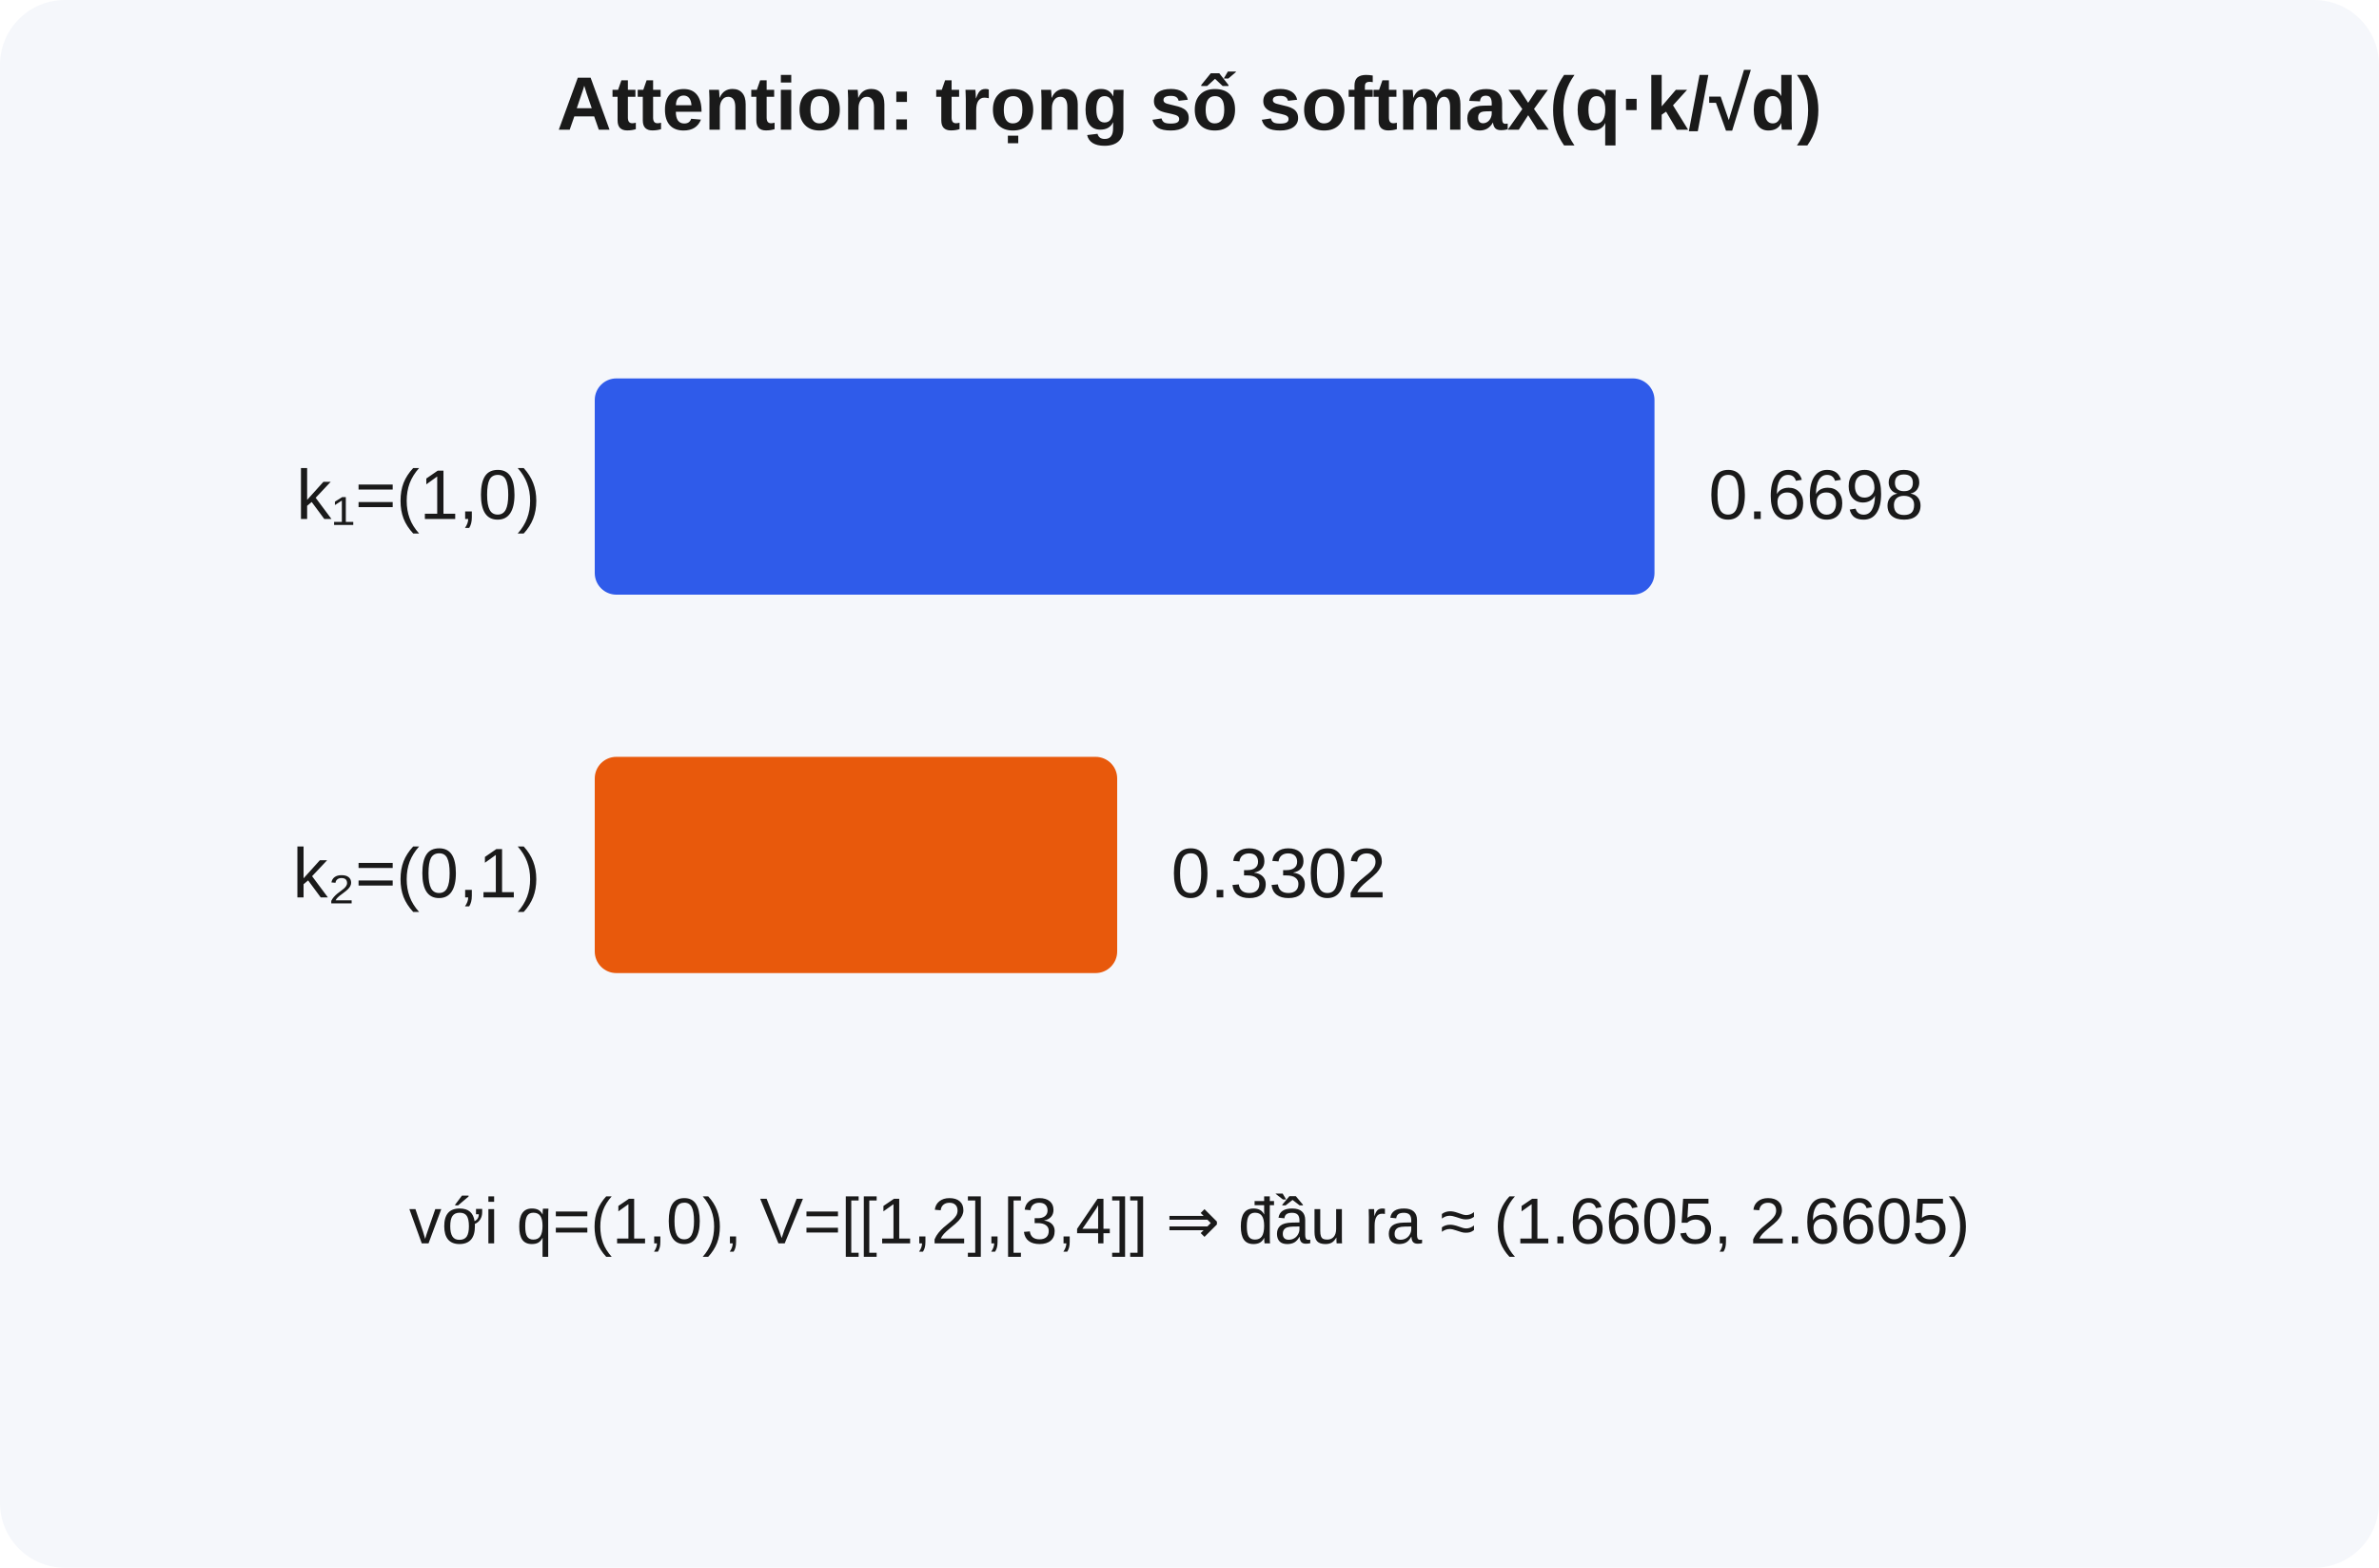
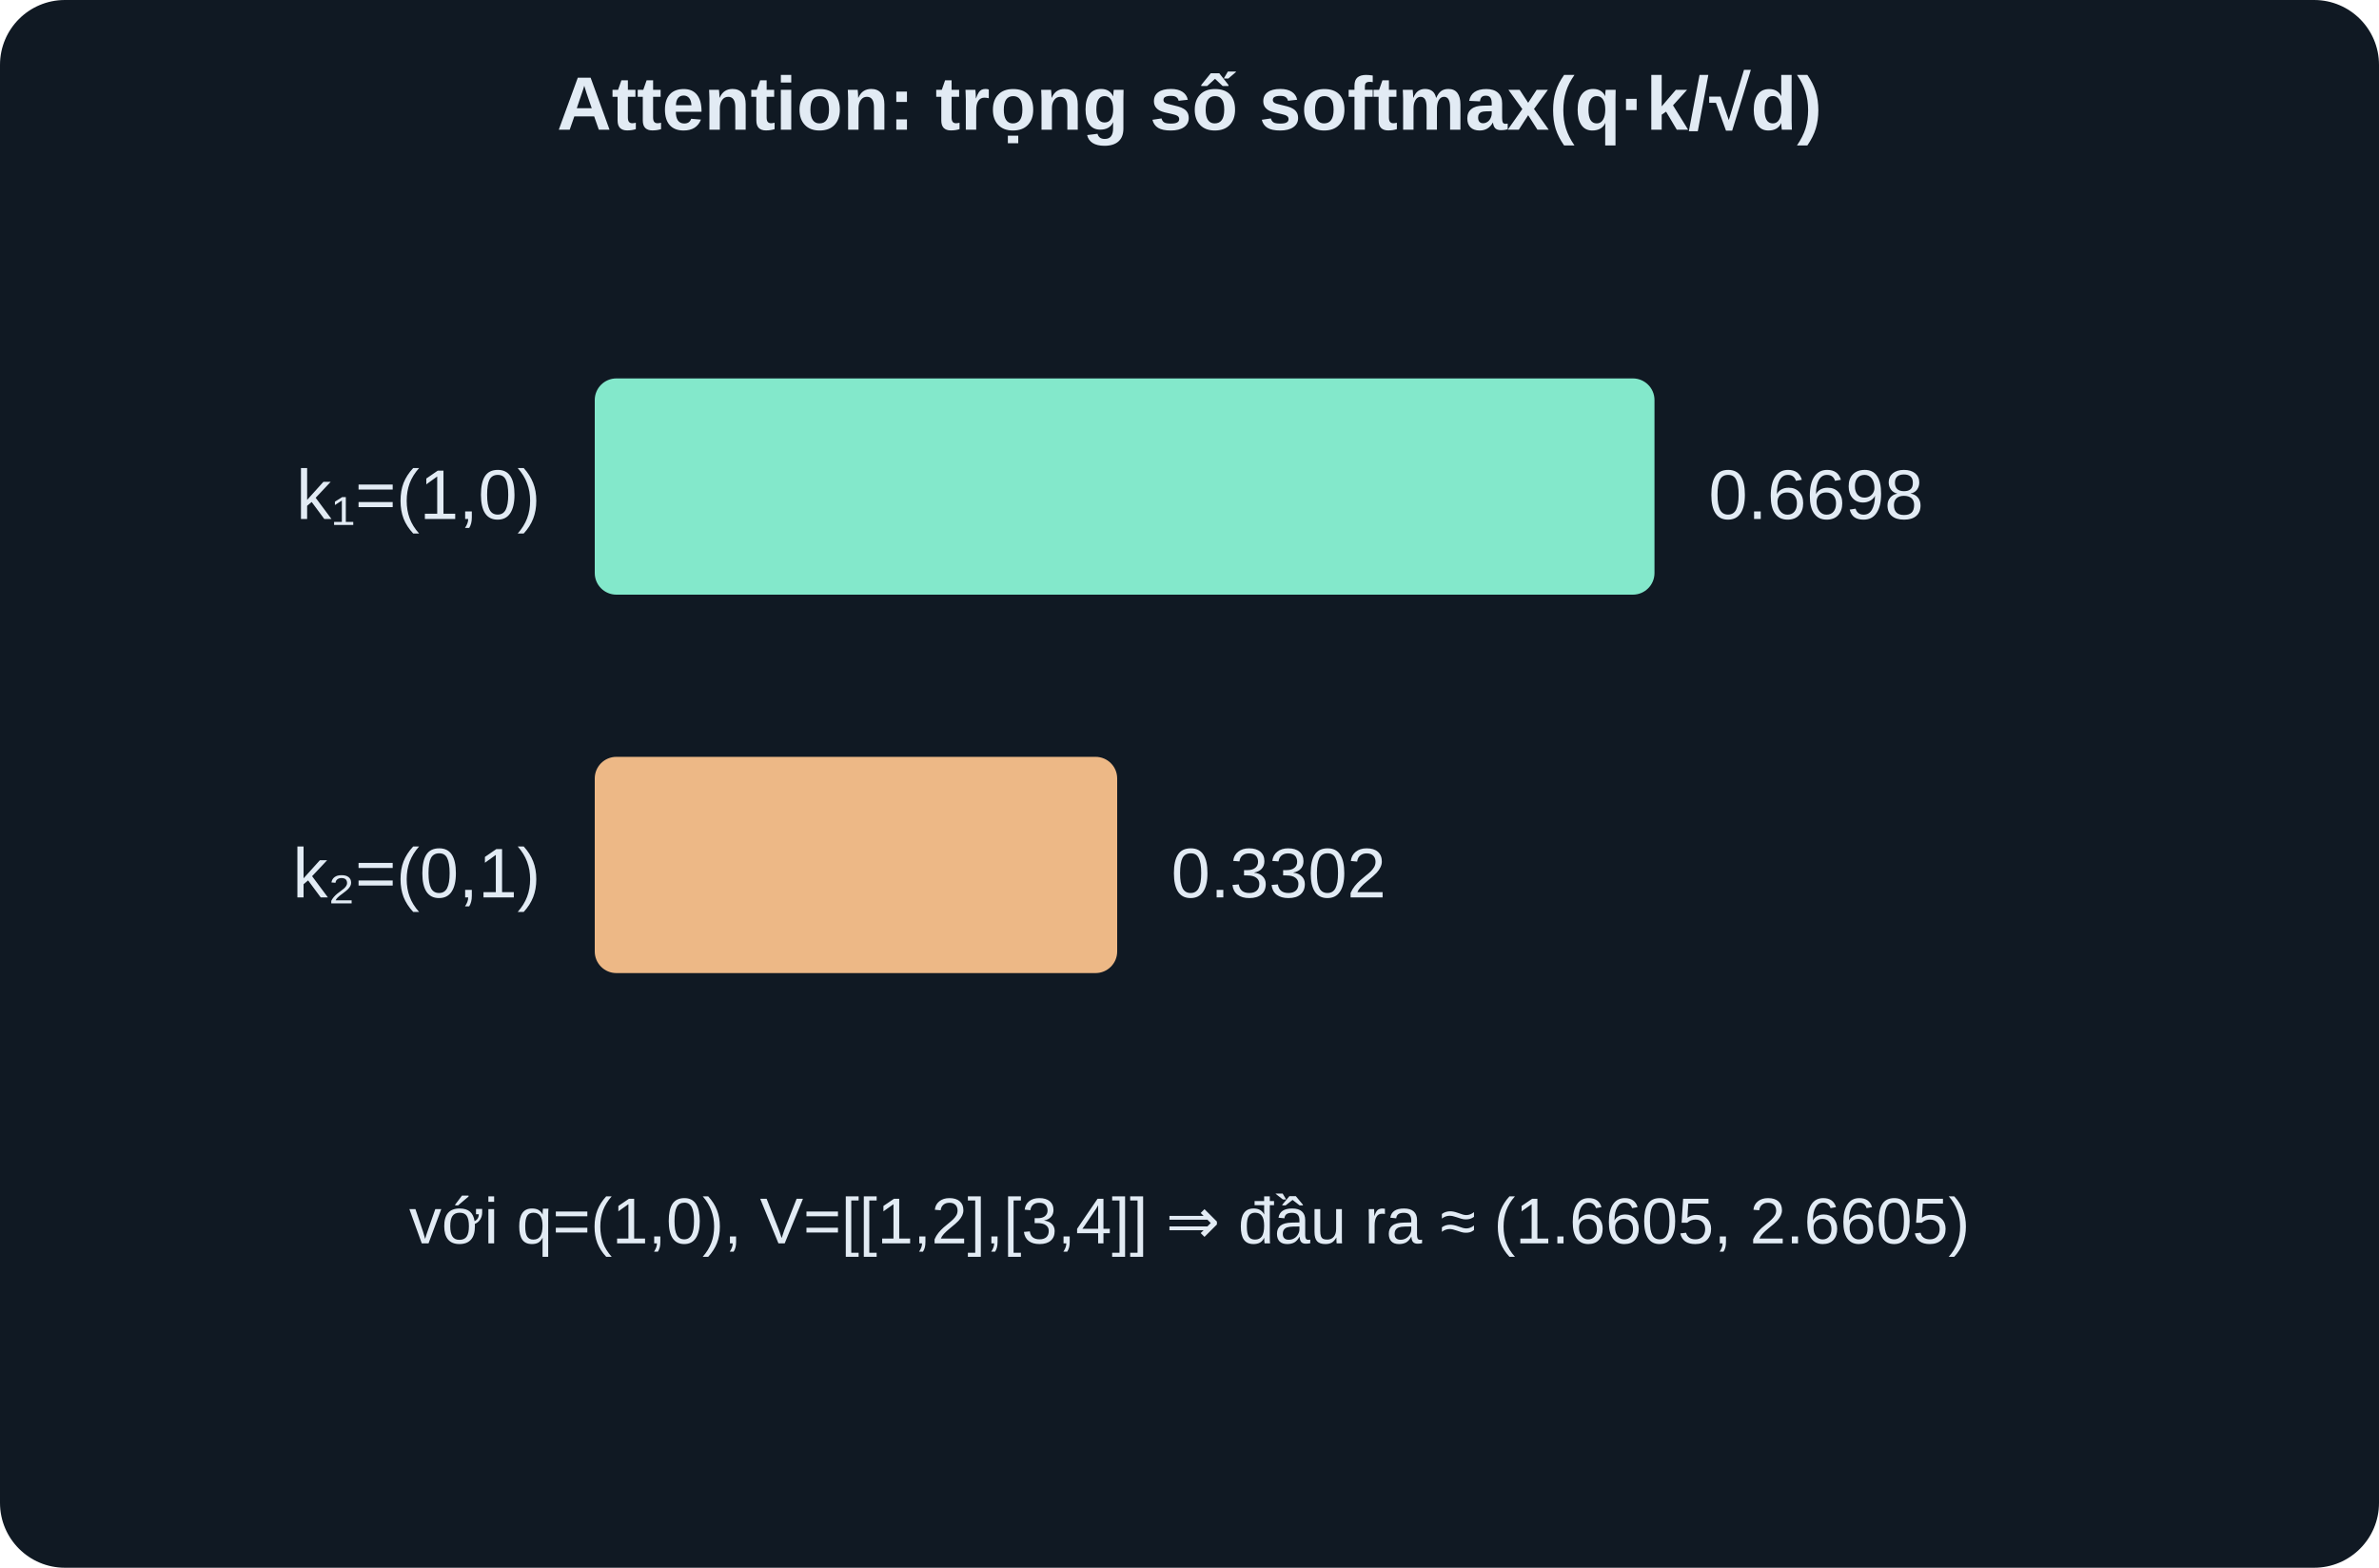
<svg xmlns="http://www.w3.org/2000/svg" viewBox="0 0 440 290" role="img" aria-label="Trọng số attention giữa query và hai key">
-   <rect width="440" height="290" rx="12" fill="#f5f7fb" />
-   <g style="font-family:system-ui,Segoe UI,Arial,sans-serif;font-size:13px;fill:#1a1a1a">
-     <text x="220.0" y="24.0" text-anchor="middle" font-size="14" fill="#1a1a1a" font-weight="600">Attention: trọng số softmax(q·k/√d)</text>
-     <rect x="110.0" y="70.0" width="196.0" height="40" rx="4" fill="#2f5bea" stroke="none" />
-     <text x="100.0" y="96.0" text-anchor="end" font-size="13" fill="#1a1a1a" font-weight="normal">k₁=(1,0)</text>
-     <text x="316.0" y="96.0" text-anchor="start" font-size="13" fill="#1a1a1a" font-weight="normal">0.6698</text>
-     <rect x="110.0" y="140.0" width="96.625" height="40" rx="4" fill="#e8590c" stroke="none" />
-     <text x="100.0" y="166.0" text-anchor="end" font-size="13" fill="#1a1a1a" font-weight="normal">k₂=(0,1)</text>
-     <text x="216.6" y="166.0" text-anchor="start" font-size="13" fill="#1a1a1a" font-weight="normal">0.3302</text>
-     <text x="220.0" y="230.0" text-anchor="middle" font-size="12" fill="#1a1a1a" font-weight="normal">với q=(1,0), V=[[1,2],[3,4]] ⇒ đầu ra ≈ (1.6605, 2.6605)</text>
+   <rect width="440" height="290" rx="12" fill="#101923" />
+   <g style="font-family:system-ui,Segoe UI,Arial,sans-serif;font-size:13px;fill:#e2ebf4">
+     <text x="220.0" y="24.0" text-anchor="middle" font-size="14" fill="#e2ebf4" font-weight="600">Attention: trọng số softmax(q·k/√d)</text>
+     <rect x="110.0" y="70.0" width="196.0" height="40" rx="4" fill="#83e8cb" stroke="none" />
+     <text x="100.0" y="96.0" text-anchor="end" font-size="13" fill="#e2ebf4" font-weight="normal">k₁=(1,0)</text>
+     <text x="316.0" y="96.0" text-anchor="start" font-size="13" fill="#e2ebf4" font-weight="normal">0.6698</text>
+     <rect x="110.0" y="140.0" width="96.625" height="40" rx="4" fill="#edb886" stroke="none" />
+     <text x="100.0" y="166.0" text-anchor="end" font-size="13" fill="#e2ebf4" font-weight="normal">k₂=(0,1)</text>
+     <text x="216.6" y="166.0" text-anchor="start" font-size="13" fill="#e2ebf4" font-weight="normal">0.3302</text>
+     <text x="220.0" y="230.0" text-anchor="middle" font-size="12" fill="#e2ebf4" font-weight="normal">với q=(1,0), V=[[1,2],[3,4]] ⇒ đầu ra ≈ (1.6605, 2.6605)</text>
  </g>
</svg>
